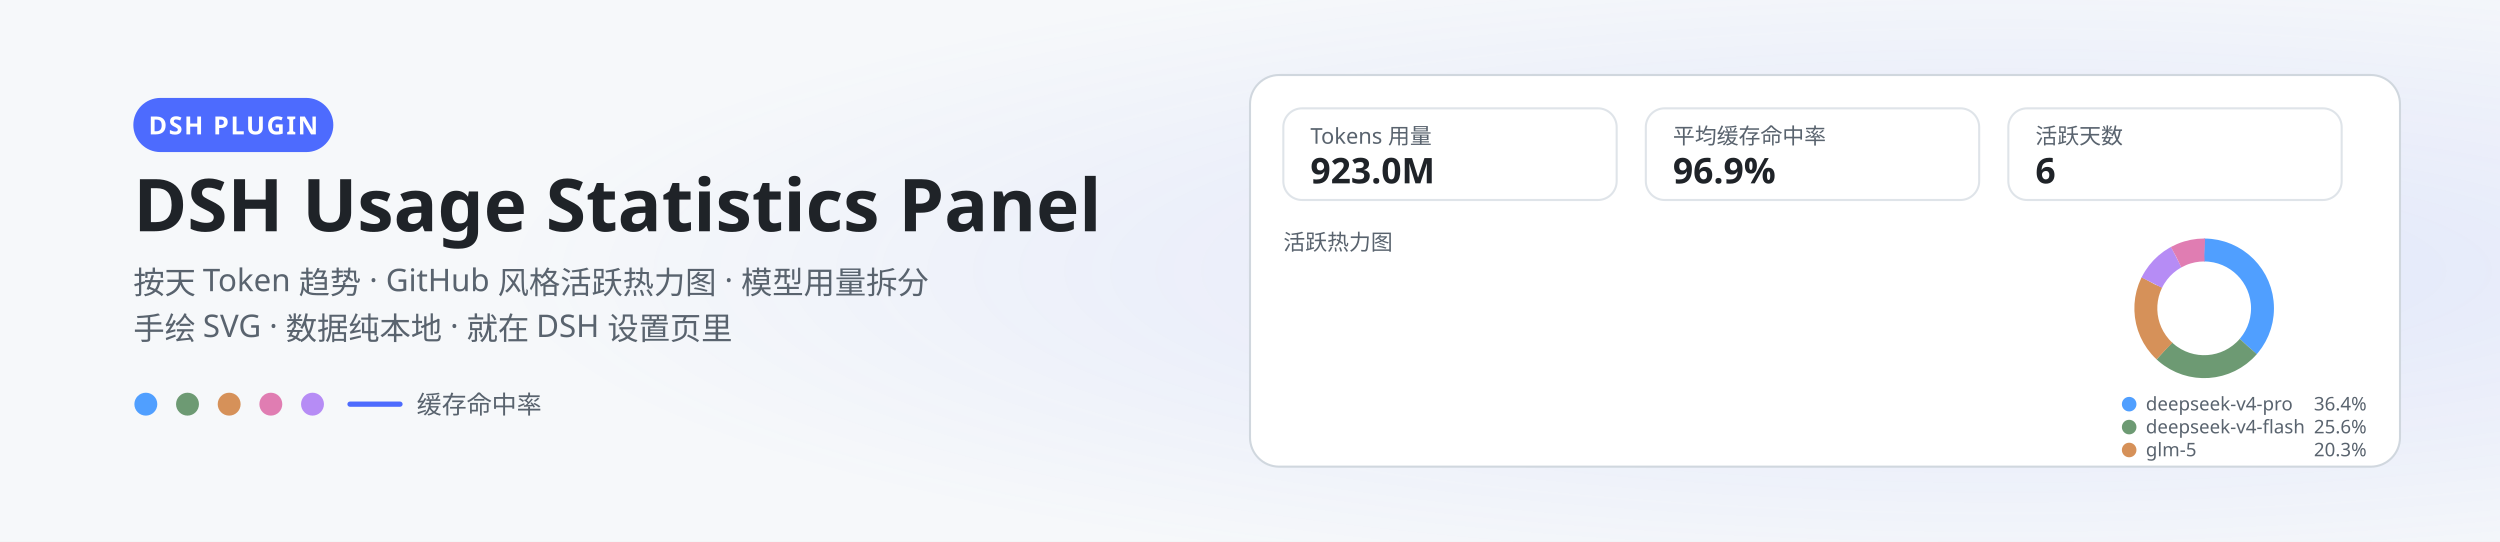
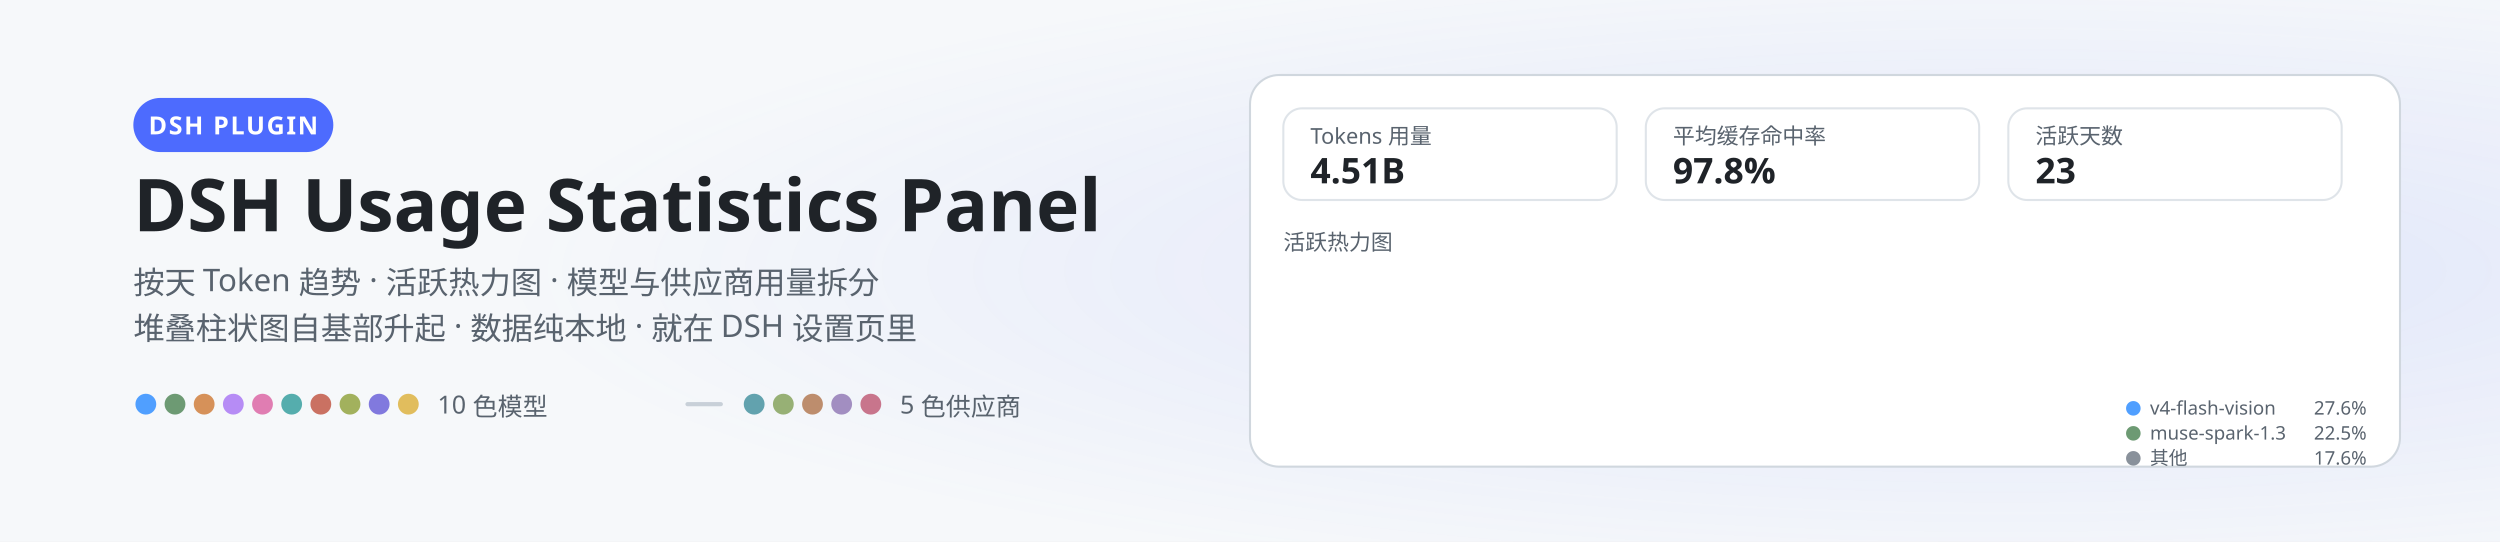
<svg xmlns="http://www.w3.org/2000/svg" width="1200" height="260" viewBox="0 0 1200 260" font-family="system-ui,Segoe UI,sans-serif">
  <defs>
    <radialGradient id="gl" cx=".8" cy=".5" r=".6">
      <stop offset="0" stop-color="#4D6BFE" stop-opacity=".13" />
      <stop offset="1" stop-color="#4D6BFE" stop-opacity="0" />
    </radialGradient>
    <clipPath id="hw">
      <rect x="614" y="124" height="62" width="0">
        <animate attributeName="width" dur="6.4s" repeatCount="indefinite" values="0;0;172;172" keyTimes="0;.125;.312;1" />
      </rect>
    </clipPath>
    <clipPath id="tw">
      <rect x="800" y="110" height="94" width="0">
        <animate attributeName="width" dur="6.4s" repeatCount="indefinite" values="0;0;166;166" keyTimes="0;.188;.406;1" />
      </rect>
    </clipPath>
+     <clipPath id="sw">
+       <rect x="1036" y="186" width="34" height="0">
+         <animate attributeName="y" dur="6.4s" repeatCount="indefinite" values="186;186;104;104" keyTimes="0;.438;.55;1" />
+         <animate attributeName="height" dur="6.4s" repeatCount="indefinite" values="0;0;82;82" keyTimes="0;.438;.55;1" />
+       </rect>
+     </clipPath>
  </defs>
  <rect width="1200" height="260" fill="#F6F8FA" />
  <rect width="1200" height="260" fill="url(#gl)" />
  <rect x="64" y="47" width="96" height="26" rx="13" fill="#4D6BFE" />
  <text x="112" y="64.5" font-size="12" font-weight="600" letter-spacing=".8" fill="#fff" text-anchor="middle">DSH PLUGIN</text>
  <text x="64" y="111" font-size="35" font-weight="700" fill="#1F2328" textLength="470">DSH Usage Statistics Panel</text>
-   <text x="64" y="141" font-size="15" fill="#59636E">按天 Token 趋势 · GitHub 风格活跃热力图 · 模型用量拆分</text>
-   <text x="64" y="163" font-size="15" fill="#59636E">手绘 SVG · 数据纯本地 · 就在 DSH 设置页里</text>
-   <circle cx="70" cy="194" r="5.5" fill="#509FFF" />
-   <circle cx="90" cy="194" r="5.5" fill="#6D9A73" />
-   <circle cx="110" cy="194" r="5.5" fill="#D69159" />
-   <circle cx="130" cy="194" r="5.5" fill="#E07DB2" />
-   <circle cx="150" cy="194" r="5.5" fill="#B68CF5" />
-   <path d="M168 194h24" stroke="#4D6BFE" stroke-width="2.5" stroke-linecap="round" />
-   <text x="200" y="198.5" font-size="12" fill="#59636E">缓存命中率</text>
+   <text x="64" y="141" font-size="15" fill="#59636E">按天 Token 趋势 · 活跃热力图 · 模型与供应商用量拆分</text>
+   <text x="64" y="163" font-size="15" fill="#59636E">堆叠柱状图自基部升起 · 数据纯本地 · 就在 DSH 设置页里</text>
+   <circle cx="70" cy="194" r="5" fill="#509FFF" />
+   <circle cx="84" cy="194" r="5" fill="#6D9A73" />
+   <circle cx="98" cy="194" r="5" fill="#D69159" />
+   <circle cx="112" cy="194" r="5" fill="#B68CF5" />
+   <circle cx="126" cy="194" r="5" fill="#E07DB2" />
+   <circle cx="140" cy="194" r="5" fill="#55ADAD" />
+   <circle cx="154" cy="194" r="5" fill="#CA7162" />
+   <circle cx="168" cy="194" r="5" fill="#A2B15D" />
+   <circle cx="182" cy="194" r="5" fill="#8179DE" />
+   <circle cx="196" cy="194" r="5" fill="#E1BD5D" />
+   <text x="210" y="198.5" font-size="12" fill="#59636E">10 色模型</text>
+   <path d="M330 194h16" stroke="#C8D0D8" stroke-width="2" stroke-linecap="round" />
+   <circle cx="362" cy="194" r="5" fill="#62A2AE" />
+   <circle cx="376" cy="194" r="5" fill="#97B075" />
+   <circle cx="390" cy="194" r="5" fill="#BD8D6D" />
+   <circle cx="404" cy="194" r="5" fill="#A28EC1" />
+   <circle cx="418" cy="194" r="5" fill="#C8758C" />
+   <text x="432" y="198.5" font-size="12" fill="#59636E">5 色供应商</text>
  <rect x="600" y="36" width="552" height="188" rx="14" fill="#FFF" stroke="#D0D7DE" />
  <g font-size="10.5" fill="#59636E">
    <rect x="616" y="52" width="160" height="44" rx="9" fill="#FFF" stroke="#DFE4E9" />
    <text x="629" y="69">Tokens 用量</text>
-     <text x="629" y="88" font-size="17" font-weight="600" fill="#1F2328">923.0M</text>
+     <text x="629" y="88" font-size="17" font-weight="600" fill="#1F2328">4.51B</text>
    <rect x="790" y="52" width="160" height="44" rx="9" fill="#FFF" stroke="#DFE4E9" />
    <text x="803" y="69">平均缓存命中率</text>
-     <text x="803" y="88" font-size="17" font-weight="600" fill="#1F2328">96.9%</text>
+     <text x="803" y="88" font-size="17" font-weight="600" fill="#1F2328">97.8%</text>
    <rect x="964" y="52" width="160" height="44" rx="9" fill="#FFF" stroke="#DFE4E9" />
    <text x="977" y="69">活跃天数</text>
-     <text x="977" y="88" font-size="17" font-weight="600" fill="#1F2328">6</text>
+     <text x="977" y="88" font-size="17" font-weight="600" fill="#1F2328">23</text>
  </g>
  <g>
    <animate attributeName="opacity" dur="6.4s" repeatCount="indefinite" values="1;1;0;0" keyTimes="0;.875;.938;1" />
    <text x="616" y="120" font-size="10.5" fill="#59636E">活跃热力图</text>
    <g clip-path="url(#hw)">
      <path fill="#EBEDF0" d="M616 126h9v9h-9zM640 126h9v9h-9zM664 126h9v9h-9zM700 126h9v9h-9zM748 126h9v9h-9zM628 138h9v9h-9zM676 138h9v9h-9zM712 138h9v9h-9zM760 138h9v9h-9zM616 150h9v9h-9zM652 150h9v9h-9zM688 150h9v9h-9zM736 150h9v9h-9zM772 150h9v9h-9zM628 162h9v9h-9zM676 162h9v9h-9zM712 162h9v9h-9zM748 162h9v9h-9zM616 174h9v9h-9zM652 174h9v9h-9zM700 174h9v9h-9zM760 174h9v9h-9z" />
      <path fill="#D5DCFF" d="M628 126h9v9h-9zM676 126h9v9h-9zM724 126h9v9h-9zM760 126h9v9h-9zM616 138h9v9h-9zM652 138h9v9h-9zM688 138h9v9h-9zM736 138h9v9h-9zM772 138h9v9h-9zM640 150h9v9h-9zM676 150h9v9h-9zM724 150h9v9h-9zM640 162h9v9h-9zM664 162h9v9h-9zM700 162h9v9h-9zM736 162h9v9h-9zM772 162h9v9h-9zM628 174h9v9h-9zM688 174h9v9h-9zM736 174h9v9h-9zM772 174h9v9h-9z" />
      <path fill="#B8C6FF" d="M652 126h9v9h-9zM712 126h9v9h-9zM772 126h9v9h-9zM664 138h9v9h-9zM724 138h9v9h-9zM628 150h9v9h-9zM700 150h9v9h-9zM760 150h9v9h-9zM616 162h9v9h-9zM724 162h9v9h-9zM664 174h9v9h-9zM712 174h9v9h-9zM748 174h9v9h-9z" />
      <path fill="#9DB0FF" d="M688 126h9v9h-9zM640 138h9v9h-9zM748 138h9v9h-9zM712 150h9v9h-9zM652 162h9v9h-9zM760 162h9v9h-9zM676 174h9v9h-9z" />
      <path fill="#7990FE" d="M736 126h9v9h-9zM700 138h9v9h-9zM664 150h9v9h-9zM688 162h9v9h-9zM640 174h9v9h-9zM724 174h9v9h-9z" />
      <path fill="#4D6BFE" d="M748 150h9v9h-9z" />
    </g>
    <g clip-path="url(#tw)">
      <path d="M800 200.5H966" stroke="#E7EAEE" />
      <path fill="#509FFF" d="M804 200v-12h11v12zM825 200v-7h11v7zM846 200v-17h11v17zM867 200v-8h11v8zM888 200v-21h11v21zM909 200v-11h11v11zM930 200v-18h11v18zM951 200v-29h11v29z" />
      <path fill="#6D9A73" d="M804 188v-7h11v7zM825 193v-4h11v4zM846 183v-10h11v10zM867 192v-5h11v5zM888 179v-13h11v13zM909 189v-7h11v7zM930 182v-11h11v11zM951 171v-17h11v17z" />
      <path fill="#D69159" d="M804 181v-5h11v5zM825 189v-4h11v4zM846 173v-7h11v7zM867 187v-3h11v3zM888 166v-8h11v8zM909 182v-4h11v4zM930 171v-7h11v7zM951 154v-12h11v12z" />
      <path d="M804 122C826 119 846 124 868 121S908 115 930 118 956 114 962 115" fill="none" stroke="#4D6BFE" stroke-width="2.5" />
    </g>
-     <g fill="none" stroke-width="11">
-       <circle cx="1058" cy="148" r="28" stroke="#509FFF" stroke-dasharray="64 176.5" transform="rotate(-90 1058 148)">
-         <animate attributeName="stroke-dasharray" dur="6.4s" repeatCount="indefinite" values="0 176.5;0 176.5;64 176.5;64 176.5" keyTimes="0;.438;.477;1" />
-       </circle>
-       <circle cx="1058" cy="148" r="28" stroke="#6D9A73" stroke-dasharray="45 176.5" transform="rotate(41 1058 148)">
-         <animate attributeName="stroke-dasharray" dur="6.4s" repeatCount="indefinite" values="0 176.5;0 176.5;45 176.5;45 176.5" keyTimes="0;.477;.508;1" />
-       </circle>
-       <circle cx="1058" cy="148" r="28" stroke="#D69159" stroke-dasharray="35.7 176.5" transform="rotate(133 1058 148)">
-         <animate attributeName="stroke-dasharray" dur="6.4s" repeatCount="indefinite" values="0 176.5;0 176.5;35.7 176.5;35.7 176.5" keyTimes="0;.508;.527;1" />
-       </circle>
-       <circle cx="1058" cy="148" r="28" stroke="#B68CF5" stroke-dasharray="17.2 176.5" transform="rotate(206.2 1058 148)">
-         <animate attributeName="stroke-dasharray" dur="6.4s" repeatCount="indefinite" values="0 176.5;0 176.5;17.2 176.5;17.2 176.5" keyTimes="0;.527;.539;1" />
-       </circle>
-       <circle cx="1058" cy="148" r="28" stroke="#E07DB2" stroke-dasharray="14.1 176.5" transform="rotate(241.5 1058 148)">
-         <animate attributeName="stroke-dasharray" dur="6.4s" repeatCount="indefinite" values="0 176.5;0 176.5;14.1 176.5;14.1 176.5" keyTimes="0;.539;.547;1" />
-       </circle>
+     <g clip-path="url(#sw)">
+       <rect x="1038" y="104" width="30" height="82" rx="6" fill="#EBEDF0" />
+       <rect x="1038" y="104" width="30" height="22.6" fill="#509FFF" />
+       <rect x="1038" y="126.6" width="30" height="18.5" fill="#6D9A73" />
+       <rect x="1038" y="145.1" width="30" height="11.2" fill="#D69159" />
+       <rect x="1038" y="156.3" width="30" height="10" fill="#B68CF5" />
+       <rect x="1038" y="166.3" width="30" height="5.2" fill="#E07DB2" />
+       <rect x="1038" y="171.5" width="30" height="5.1" fill="#55ADAD" />
+       <rect x="1038" y="176.6" width="30" height="3.9" fill="#CA7162" />
+       <rect x="1038" y="180.5" width="30" height="5.5" fill="#89919B" />
    </g>
    <g font-size="9" fill="#59636E">
      <animate attributeName="opacity" dur="6.4s" repeatCount="indefinite" values="0;0;1;1" keyTimes="0;.547;.609;1" />
-       <circle cx="1022" cy="194" r="3.5" fill="#509FFF" />
-       <text x="1030" y="197">deepseek-v4-pro</text>
-       <text x="1136" y="197" text-anchor="end">36.4%</text>
-       <circle cx="1022" cy="205" r="3.5" fill="#6D9A73" />
-       <text x="1030" y="208">deepseek-v4-flash</text>
-       <text x="1136" y="208" text-anchor="end">25.6%</text>
-       <circle cx="1022" cy="216" r="3.5" fill="#D69159" />
-       <text x="1030" y="219">glm-5</text>
-       <text x="1136" y="219" text-anchor="end">20.3%</text>
+       <circle cx="1024" cy="196" r="3.5" fill="#509FFF" />
+       <text x="1032" y="199">v4-flash-vision</text>
+       <text x="1136" y="199" text-anchor="end">27.6%</text>
+       <circle cx="1024" cy="208" r="3.5" fill="#6D9A73" />
+       <text x="1032" y="211">muse-spark-1.3</text>
+       <text x="1136" y="211" text-anchor="end">22.5%</text>
+       <circle cx="1024" cy="220" r="3.5" fill="#89919B" />
+       <text x="1032" y="223">其他</text>
+       <text x="1136" y="223" text-anchor="end">17.6%</text>
    </g>
  </g>
</svg>
